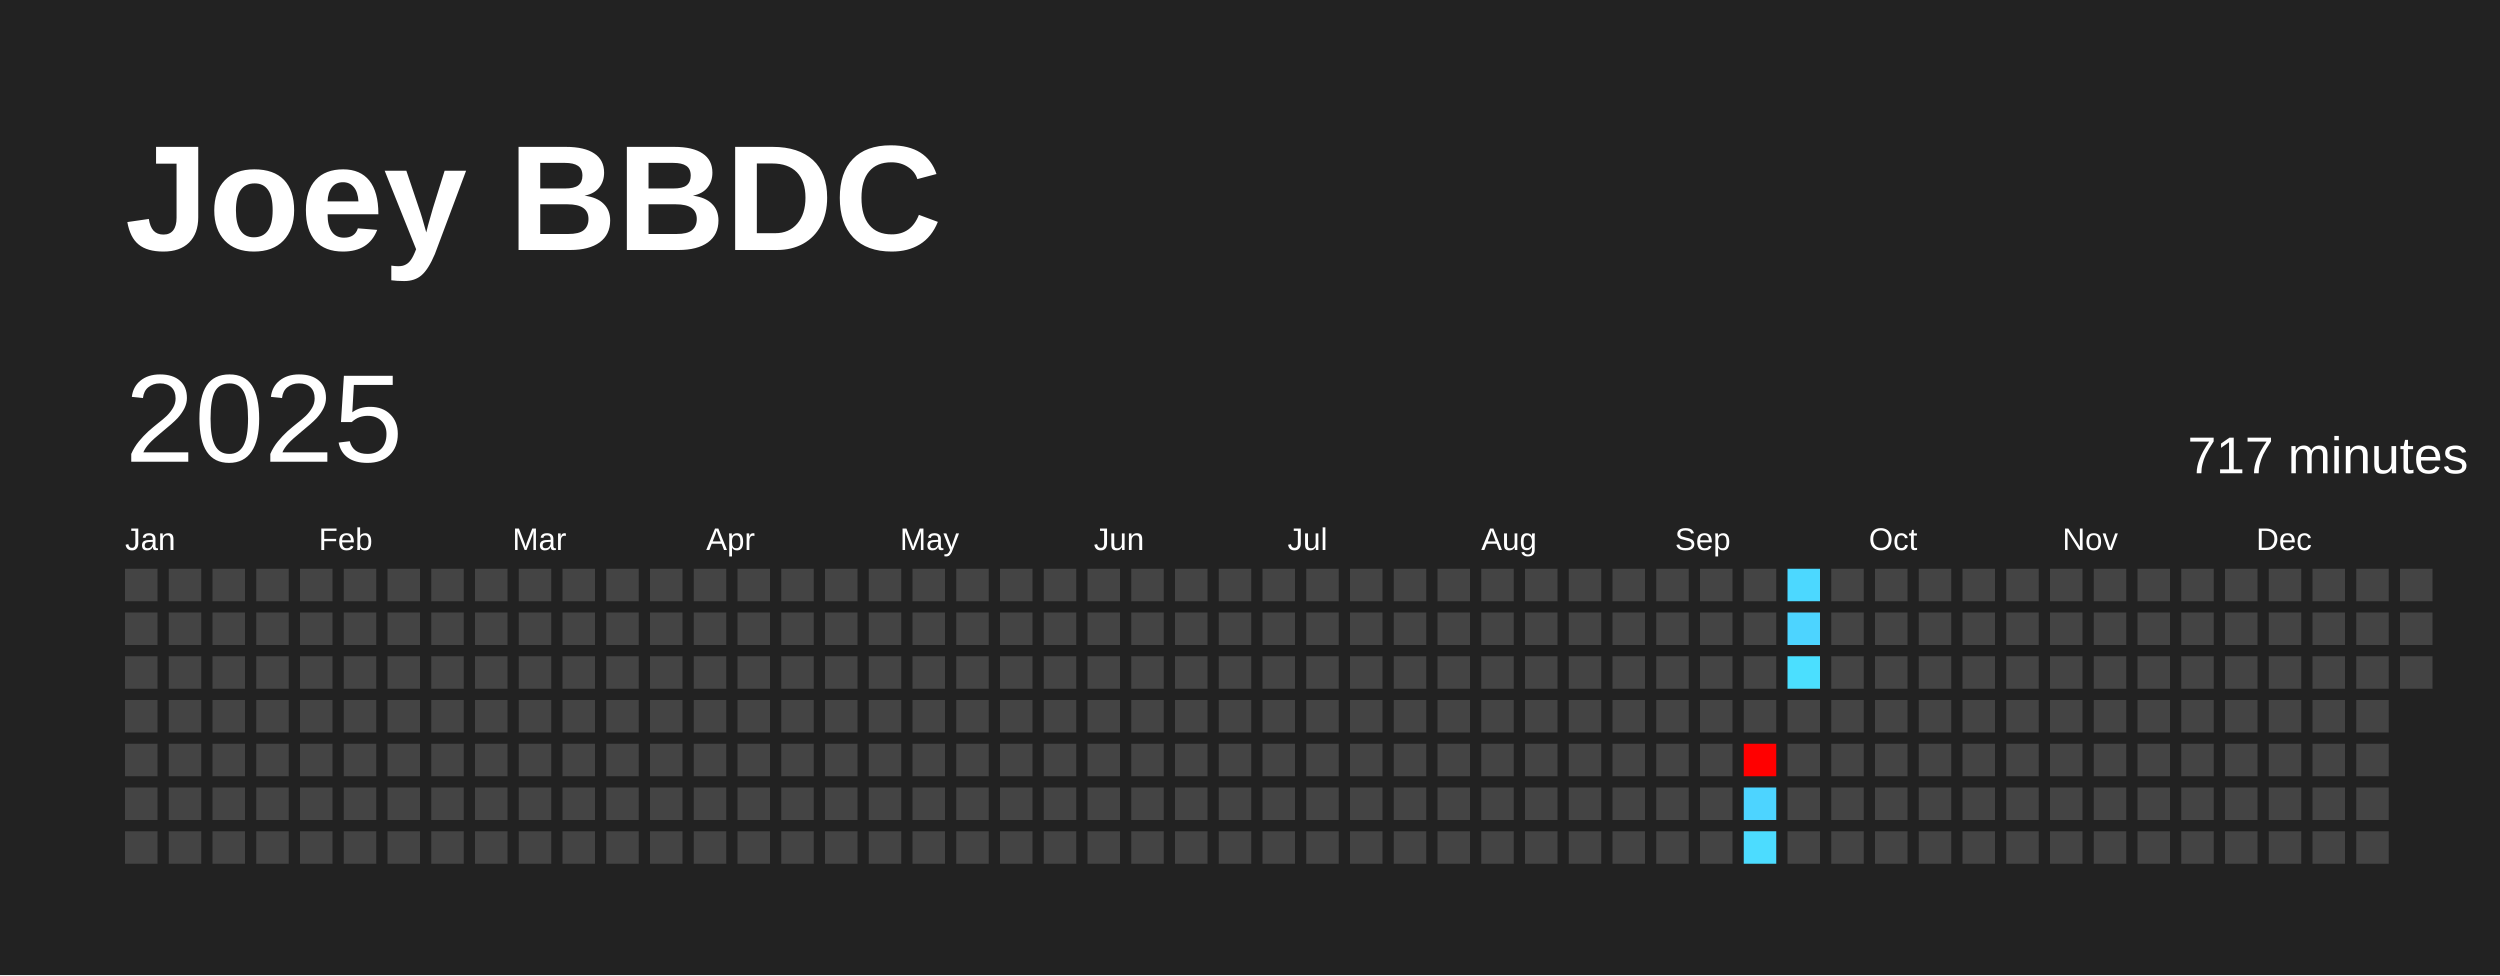
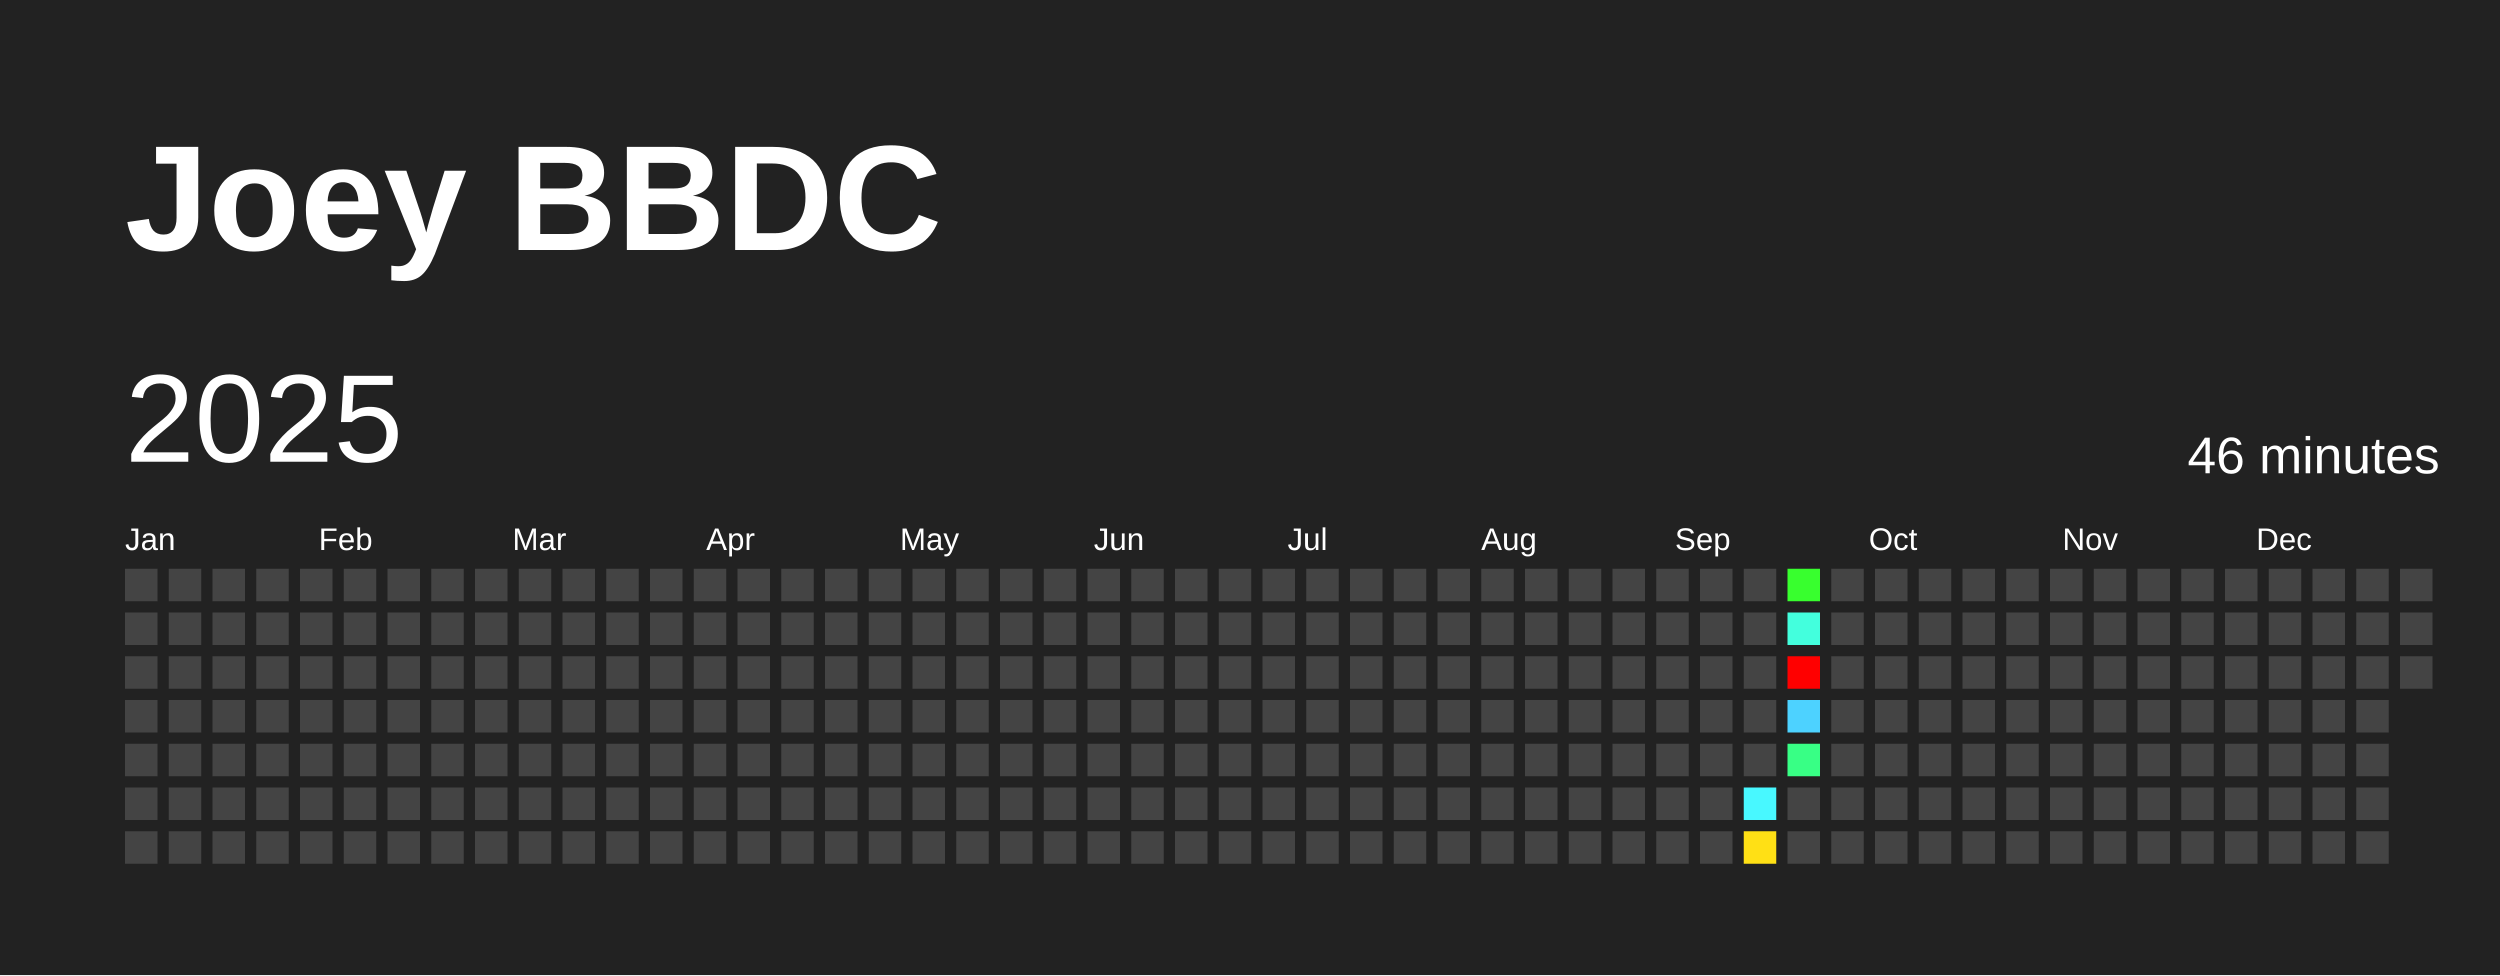
<svg xmlns="http://www.w3.org/2000/svg" baseProfile="full" height="78mm" version="1.1" viewBox="0,0,200,78" width="200mm">
  <defs />
  <rect fill="#222222" height="78" width="200" x="0" y="0" />
  <text fill="#FFFFFF" style="font-size:12px; font-family:Arial; font-weight:bold;" x="10" y="20">Joey BBDC</text>
  <text dominant-baseline="hanging" fill="#FFFFFF" style="font-size:10.0px; font-family:Arial;" x="10" y="30">2025</text>
-   <text dominant-baseline="hanging" fill="#FFFFFF" style="font-size:4.125px; font-family:Arial;" x="175" y="35">717 minutes</text>
+   <text dominant-baseline="hanging" fill="#FFFFFF" style="font-size:4.125px; font-family:Arial;" x="175" y="35">46 minutes</text>
  <text fill="#FFFFFF" style="font-size:2.5px; font-family:Arial" x="10.0" y="44">Jan</text>
  <text fill="#FFFFFF" style="font-size:2.5px; font-family:Arial" x="25.5" y="44">Feb</text>
  <text fill="#FFFFFF" style="font-size:2.5px; font-family:Arial" x="41.0" y="44">Mar</text>
  <text fill="#FFFFFF" style="font-size:2.5px; font-family:Arial" x="56.5" y="44">Apr</text>
  <text fill="#FFFFFF" style="font-size:2.5px; font-family:Arial" x="72.0" y="44">May</text>
  <text fill="#FFFFFF" style="font-size:2.5px; font-family:Arial" x="87.5" y="44">Jun</text>
  <text fill="#FFFFFF" style="font-size:2.5px; font-family:Arial" x="103.0" y="44">Jul</text>
  <text fill="#FFFFFF" style="font-size:2.5px; font-family:Arial" x="118.5" y="44">Aug</text>
  <text fill="#FFFFFF" style="font-size:2.5px; font-family:Arial" x="134.0" y="44">Sep</text>
  <text fill="#FFFFFF" style="font-size:2.5px; font-family:Arial" x="149.5" y="44">Oct</text>
  <text fill="#FFFFFF" style="font-size:2.5px; font-family:Arial" x="165.0" y="44">Nov</text>
  <text fill="#FFFFFF" style="font-size:2.5px; font-family:Arial" x="180.5" y="44">Dec</text>
  <rect fill="#444444" height="2.6" width="2.6" x="10.0" y="45.5" />
  <rect fill="#444444" height="2.6" width="2.6" x="10.0" y="49.0" />
  <rect fill="#444444" height="2.6" width="2.6" x="10.0" y="52.5" />
  <rect fill="#444444" height="2.6" width="2.6" x="10.0" y="56.0" />
  <rect fill="#444444" height="2.6" width="2.6" x="10.0" y="59.5" />
  <rect fill="#444444" height="2.6" width="2.6" x="10.0" y="63.0" />
  <rect fill="#444444" height="2.6" width="2.6" x="10.0" y="66.5" />
  <rect fill="#444444" height="2.6" width="2.6" x="13.5" y="45.5" />
  <rect fill="#444444" height="2.6" width="2.6" x="13.5" y="49.0" />
  <rect fill="#444444" height="2.6" width="2.6" x="13.5" y="52.5" />
  <rect fill="#444444" height="2.6" width="2.6" x="13.5" y="56.0" />
  <rect fill="#444444" height="2.6" width="2.6" x="13.5" y="59.5" />
  <rect fill="#444444" height="2.6" width="2.6" x="13.5" y="63.0" />
  <rect fill="#444444" height="2.6" width="2.6" x="13.5" y="66.5" />
  <rect fill="#444444" height="2.6" width="2.6" x="17.0" y="45.5" />
  <rect fill="#444444" height="2.6" width="2.6" x="17.0" y="49.0" />
  <rect fill="#444444" height="2.6" width="2.6" x="17.0" y="52.5" />
  <rect fill="#444444" height="2.6" width="2.6" x="17.0" y="56.0" />
  <rect fill="#444444" height="2.6" width="2.6" x="17.0" y="59.5" />
  <rect fill="#444444" height="2.6" width="2.6" x="17.0" y="63.0" />
  <rect fill="#444444" height="2.6" width="2.6" x="17.0" y="66.5" />
  <rect fill="#444444" height="2.6" width="2.6" x="20.5" y="45.5" />
  <rect fill="#444444" height="2.6" width="2.6" x="20.5" y="49.0" />
  <rect fill="#444444" height="2.6" width="2.6" x="20.5" y="52.5" />
  <rect fill="#444444" height="2.6" width="2.6" x="20.5" y="56.0" />
  <rect fill="#444444" height="2.6" width="2.6" x="20.5" y="59.5" />
  <rect fill="#444444" height="2.6" width="2.6" x="20.5" y="63.0" />
  <rect fill="#444444" height="2.6" width="2.6" x="20.5" y="66.5" />
  <rect fill="#444444" height="2.6" width="2.6" x="24.0" y="45.5" />
  <rect fill="#444444" height="2.6" width="2.6" x="24.0" y="49.0" />
  <rect fill="#444444" height="2.6" width="2.6" x="24.0" y="52.5" />
  <rect fill="#444444" height="2.6" width="2.6" x="24.0" y="56.0" />
  <rect fill="#444444" height="2.6" width="2.6" x="24.0" y="59.5" />
  <rect fill="#444444" height="2.6" width="2.6" x="24.0" y="63.0" />
  <rect fill="#444444" height="2.6" width="2.6" x="24.0" y="66.5" />
  <rect fill="#444444" height="2.6" width="2.6" x="27.5" y="45.5" />
  <rect fill="#444444" height="2.6" width="2.6" x="27.5" y="49.0" />
  <rect fill="#444444" height="2.6" width="2.6" x="27.5" y="52.5" />
  <rect fill="#444444" height="2.6" width="2.6" x="27.5" y="56.0" />
  <rect fill="#444444" height="2.6" width="2.6" x="27.5" y="59.5" />
  <rect fill="#444444" height="2.6" width="2.6" x="27.5" y="63.0" />
  <rect fill="#444444" height="2.6" width="2.6" x="27.5" y="66.5" />
  <rect fill="#444444" height="2.6" width="2.6" x="31.0" y="45.5" />
  <rect fill="#444444" height="2.6" width="2.6" x="31.0" y="49.0" />
  <rect fill="#444444" height="2.6" width="2.6" x="31.0" y="52.5" />
  <rect fill="#444444" height="2.6" width="2.6" x="31.0" y="56.0" />
  <rect fill="#444444" height="2.6" width="2.6" x="31.0" y="59.5" />
  <rect fill="#444444" height="2.6" width="2.6" x="31.0" y="63.0" />
  <rect fill="#444444" height="2.6" width="2.6" x="31.0" y="66.5" />
  <rect fill="#444444" height="2.6" width="2.6" x="34.5" y="45.5" />
  <rect fill="#444444" height="2.6" width="2.6" x="34.5" y="49.0" />
  <rect fill="#444444" height="2.6" width="2.6" x="34.5" y="52.5" />
  <rect fill="#444444" height="2.6" width="2.6" x="34.5" y="56.0" />
  <rect fill="#444444" height="2.6" width="2.6" x="34.5" y="59.5" />
  <rect fill="#444444" height="2.6" width="2.6" x="34.5" y="63.0" />
  <rect fill="#444444" height="2.6" width="2.6" x="34.5" y="66.5" />
  <rect fill="#444444" height="2.6" width="2.6" x="38.0" y="45.5" />
  <rect fill="#444444" height="2.6" width="2.6" x="38.0" y="49.0" />
  <rect fill="#444444" height="2.6" width="2.6" x="38.0" y="52.5" />
  <rect fill="#444444" height="2.6" width="2.6" x="38.0" y="56.0" />
  <rect fill="#444444" height="2.6" width="2.6" x="38.0" y="59.5" />
  <rect fill="#444444" height="2.6" width="2.6" x="38.0" y="63.0" />
  <rect fill="#444444" height="2.6" width="2.6" x="38.0" y="66.5" />
  <rect fill="#444444" height="2.6" width="2.6" x="41.5" y="45.5" />
  <rect fill="#444444" height="2.6" width="2.6" x="41.5" y="49.0" />
  <rect fill="#444444" height="2.6" width="2.6" x="41.5" y="52.5" />
  <rect fill="#444444" height="2.6" width="2.6" x="41.5" y="56.0" />
  <rect fill="#444444" height="2.6" width="2.6" x="41.5" y="59.5" />
  <rect fill="#444444" height="2.6" width="2.6" x="41.5" y="63.0" />
  <rect fill="#444444" height="2.6" width="2.6" x="41.5" y="66.5" />
  <rect fill="#444444" height="2.6" width="2.6" x="45.0" y="45.5" />
  <rect fill="#444444" height="2.6" width="2.6" x="45.0" y="49.0" />
  <rect fill="#444444" height="2.6" width="2.6" x="45.0" y="52.5" />
  <rect fill="#444444" height="2.6" width="2.6" x="45.0" y="56.0" />
  <rect fill="#444444" height="2.6" width="2.6" x="45.0" y="59.5" />
  <rect fill="#444444" height="2.6" width="2.6" x="45.0" y="63.0" />
  <rect fill="#444444" height="2.6" width="2.6" x="45.0" y="66.5" />
  <rect fill="#444444" height="2.6" width="2.6" x="48.5" y="45.5" />
  <rect fill="#444444" height="2.6" width="2.6" x="48.5" y="49.0" />
  <rect fill="#444444" height="2.6" width="2.6" x="48.5" y="52.5" />
  <rect fill="#444444" height="2.6" width="2.6" x="48.5" y="56.0" />
  <rect fill="#444444" height="2.6" width="2.6" x="48.5" y="59.5" />
  <rect fill="#444444" height="2.6" width="2.6" x="48.5" y="63.0" />
  <rect fill="#444444" height="2.6" width="2.6" x="48.5" y="66.5" />
  <rect fill="#444444" height="2.6" width="2.6" x="52.0" y="45.5" />
  <rect fill="#444444" height="2.6" width="2.6" x="52.0" y="49.0" />
  <rect fill="#444444" height="2.6" width="2.6" x="52.0" y="52.5" />
  <rect fill="#444444" height="2.6" width="2.6" x="52.0" y="56.0" />
  <rect fill="#444444" height="2.6" width="2.6" x="52.0" y="59.5" />
  <rect fill="#444444" height="2.6" width="2.6" x="52.0" y="63.0" />
  <rect fill="#444444" height="2.6" width="2.6" x="52.0" y="66.5" />
  <rect fill="#444444" height="2.6" width="2.6" x="55.5" y="45.5" />
  <rect fill="#444444" height="2.6" width="2.6" x="55.5" y="49.0" />
  <rect fill="#444444" height="2.6" width="2.6" x="55.5" y="52.5" />
  <rect fill="#444444" height="2.6" width="2.6" x="55.5" y="56.0" />
  <rect fill="#444444" height="2.6" width="2.6" x="55.5" y="59.5" />
  <rect fill="#444444" height="2.6" width="2.6" x="55.5" y="63.0" />
  <rect fill="#444444" height="2.6" width="2.6" x="55.5" y="66.5" />
  <rect fill="#444444" height="2.6" width="2.6" x="59.0" y="45.5" />
  <rect fill="#444444" height="2.6" width="2.6" x="59.0" y="49.0" />
  <rect fill="#444444" height="2.6" width="2.6" x="59.0" y="52.5" />
  <rect fill="#444444" height="2.6" width="2.6" x="59.0" y="56.0" />
  <rect fill="#444444" height="2.6" width="2.6" x="59.0" y="59.5" />
  <rect fill="#444444" height="2.6" width="2.6" x="59.0" y="63.0" />
  <rect fill="#444444" height="2.6" width="2.6" x="59.0" y="66.5" />
  <rect fill="#444444" height="2.6" width="2.6" x="62.5" y="45.5" />
  <rect fill="#444444" height="2.6" width="2.6" x="62.5" y="49.0" />
  <rect fill="#444444" height="2.6" width="2.6" x="62.5" y="52.5" />
  <rect fill="#444444" height="2.6" width="2.6" x="62.5" y="56.0" />
  <rect fill="#444444" height="2.6" width="2.6" x="62.5" y="59.5" />
  <rect fill="#444444" height="2.6" width="2.6" x="62.5" y="63.0" />
  <rect fill="#444444" height="2.6" width="2.6" x="62.5" y="66.5" />
  <rect fill="#444444" height="2.6" width="2.6" x="66.0" y="45.5" />
  <rect fill="#444444" height="2.6" width="2.6" x="66.0" y="49.0" />
  <rect fill="#444444" height="2.6" width="2.6" x="66.0" y="52.5" />
  <rect fill="#444444" height="2.6" width="2.6" x="66.0" y="56.0" />
  <rect fill="#444444" height="2.6" width="2.6" x="66.0" y="59.5" />
  <rect fill="#444444" height="2.6" width="2.6" x="66.0" y="63.0" />
  <rect fill="#444444" height="2.6" width="2.6" x="66.0" y="66.5" />
  <rect fill="#444444" height="2.6" width="2.6" x="69.5" y="45.5" />
  <rect fill="#444444" height="2.6" width="2.6" x="69.5" y="49.0" />
  <rect fill="#444444" height="2.6" width="2.6" x="69.5" y="52.5" />
  <rect fill="#444444" height="2.6" width="2.6" x="69.5" y="56.0" />
  <rect fill="#444444" height="2.6" width="2.6" x="69.5" y="59.5" />
  <rect fill="#444444" height="2.6" width="2.6" x="69.5" y="63.0" />
  <rect fill="#444444" height="2.6" width="2.6" x="69.5" y="66.5" />
  <rect fill="#444444" height="2.6" width="2.6" x="73.0" y="45.5" />
  <rect fill="#444444" height="2.6" width="2.6" x="73.0" y="49.0" />
  <rect fill="#444444" height="2.6" width="2.6" x="73.0" y="52.5" />
  <rect fill="#444444" height="2.6" width="2.6" x="73.0" y="56.0" />
  <rect fill="#444444" height="2.6" width="2.6" x="73.0" y="59.5" />
  <rect fill="#444444" height="2.6" width="2.6" x="73.0" y="63.0" />
  <rect fill="#444444" height="2.6" width="2.6" x="73.0" y="66.5" />
  <rect fill="#444444" height="2.6" width="2.6" x="76.5" y="45.5" />
  <rect fill="#444444" height="2.6" width="2.6" x="76.5" y="49.0" />
  <rect fill="#444444" height="2.6" width="2.6" x="76.5" y="52.5" />
  <rect fill="#444444" height="2.6" width="2.6" x="76.5" y="56.0" />
  <rect fill="#444444" height="2.6" width="2.6" x="76.5" y="59.5" />
  <rect fill="#444444" height="2.6" width="2.6" x="76.5" y="63.0" />
  <rect fill="#444444" height="2.6" width="2.6" x="76.5" y="66.5" />
  <rect fill="#444444" height="2.6" width="2.6" x="80.0" y="45.5" />
  <rect fill="#444444" height="2.6" width="2.6" x="80.0" y="49.0" />
  <rect fill="#444444" height="2.6" width="2.6" x="80.0" y="52.5" />
  <rect fill="#444444" height="2.6" width="2.6" x="80.0" y="56.0" />
  <rect fill="#444444" height="2.6" width="2.6" x="80.0" y="59.5" />
  <rect fill="#444444" height="2.6" width="2.6" x="80.0" y="63.0" />
  <rect fill="#444444" height="2.6" width="2.6" x="80.0" y="66.5" />
  <rect fill="#444444" height="2.6" width="2.6" x="83.5" y="45.5" />
  <rect fill="#444444" height="2.6" width="2.6" x="83.5" y="49.0" />
  <rect fill="#444444" height="2.6" width="2.6" x="83.5" y="52.5" />
  <rect fill="#444444" height="2.6" width="2.6" x="83.5" y="56.0" />
  <rect fill="#444444" height="2.6" width="2.6" x="83.5" y="59.5" />
  <rect fill="#444444" height="2.6" width="2.6" x="83.5" y="63.0" />
  <rect fill="#444444" height="2.6" width="2.6" x="83.5" y="66.5" />
  <rect fill="#444444" height="2.6" width="2.6" x="87.0" y="45.5" />
  <rect fill="#444444" height="2.6" width="2.6" x="87.0" y="49.0" />
  <rect fill="#444444" height="2.6" width="2.6" x="87.0" y="52.5" />
  <rect fill="#444444" height="2.6" width="2.6" x="87.0" y="56.0" />
  <rect fill="#444444" height="2.6" width="2.6" x="87.0" y="59.5" />
  <rect fill="#444444" height="2.6" width="2.6" x="87.0" y="63.0" />
  <rect fill="#444444" height="2.6" width="2.6" x="87.0" y="66.5" />
  <rect fill="#444444" height="2.6" width="2.6" x="90.5" y="45.5" />
  <rect fill="#444444" height="2.6" width="2.6" x="90.5" y="49.0" />
  <rect fill="#444444" height="2.6" width="2.6" x="90.5" y="52.5" />
  <rect fill="#444444" height="2.6" width="2.6" x="90.5" y="56.0" />
  <rect fill="#444444" height="2.6" width="2.6" x="90.5" y="59.5" />
  <rect fill="#444444" height="2.6" width="2.6" x="90.5" y="63.0" />
  <rect fill="#444444" height="2.6" width="2.6" x="90.5" y="66.5" />
  <rect fill="#444444" height="2.6" width="2.6" x="94.0" y="45.5" />
  <rect fill="#444444" height="2.6" width="2.6" x="94.0" y="49.0" />
  <rect fill="#444444" height="2.6" width="2.6" x="94.0" y="52.5" />
  <rect fill="#444444" height="2.6" width="2.6" x="94.0" y="56.0" />
  <rect fill="#444444" height="2.6" width="2.6" x="94.0" y="59.5" />
  <rect fill="#444444" height="2.6" width="2.6" x="94.0" y="63.0" />
  <rect fill="#444444" height="2.6" width="2.6" x="94.0" y="66.5" />
  <rect fill="#444444" height="2.6" width="2.6" x="97.5" y="45.5" />
  <rect fill="#444444" height="2.6" width="2.6" x="97.5" y="49.0" />
  <rect fill="#444444" height="2.6" width="2.6" x="97.5" y="52.5" />
  <rect fill="#444444" height="2.6" width="2.6" x="97.5" y="56.0" />
  <rect fill="#444444" height="2.6" width="2.6" x="97.5" y="59.5" />
  <rect fill="#444444" height="2.6" width="2.6" x="97.5" y="63.0" />
  <rect fill="#444444" height="2.6" width="2.6" x="97.5" y="66.5" />
  <rect fill="#444444" height="2.6" width="2.6" x="101.0" y="45.5" />
  <rect fill="#444444" height="2.6" width="2.6" x="101.0" y="49.0" />
  <rect fill="#444444" height="2.6" width="2.6" x="101.0" y="52.5" />
  <rect fill="#444444" height="2.6" width="2.6" x="101.0" y="56.0" />
  <rect fill="#444444" height="2.6" width="2.6" x="101.0" y="59.5" />
  <rect fill="#444444" height="2.6" width="2.6" x="101.0" y="63.0" />
  <rect fill="#444444" height="2.6" width="2.6" x="101.0" y="66.5" />
  <rect fill="#444444" height="2.6" width="2.6" x="104.5" y="45.5" />
  <rect fill="#444444" height="2.6" width="2.6" x="104.5" y="49.0" />
  <rect fill="#444444" height="2.6" width="2.6" x="104.5" y="52.5" />
  <rect fill="#444444" height="2.6" width="2.6" x="104.5" y="56.0" />
  <rect fill="#444444" height="2.6" width="2.6" x="104.5" y="59.5" />
  <rect fill="#444444" height="2.6" width="2.6" x="104.5" y="63.0" />
  <rect fill="#444444" height="2.6" width="2.6" x="104.5" y="66.5" />
  <rect fill="#444444" height="2.6" width="2.6" x="108.0" y="45.5" />
  <rect fill="#444444" height="2.6" width="2.6" x="108.0" y="49.0" />
  <rect fill="#444444" height="2.6" width="2.6" x="108.0" y="52.5" />
  <rect fill="#444444" height="2.6" width="2.6" x="108.0" y="56.0" />
  <rect fill="#444444" height="2.6" width="2.6" x="108.0" y="59.5" />
  <rect fill="#444444" height="2.6" width="2.6" x="108.0" y="63.0" />
  <rect fill="#444444" height="2.6" width="2.6" x="108.0" y="66.5" />
  <rect fill="#444444" height="2.6" width="2.6" x="111.5" y="45.5" />
  <rect fill="#444444" height="2.6" width="2.6" x="111.5" y="49.0" />
  <rect fill="#444444" height="2.6" width="2.6" x="111.5" y="52.5" />
  <rect fill="#444444" height="2.6" width="2.6" x="111.5" y="56.0" />
  <rect fill="#444444" height="2.6" width="2.6" x="111.5" y="59.5" />
  <rect fill="#444444" height="2.6" width="2.6" x="111.5" y="63.0" />
  <rect fill="#444444" height="2.6" width="2.6" x="111.5" y="66.5" />
  <rect fill="#444444" height="2.6" width="2.6" x="115.0" y="45.5" />
  <rect fill="#444444" height="2.6" width="2.6" x="115.0" y="49.0" />
  <rect fill="#444444" height="2.6" width="2.6" x="115.0" y="52.5" />
  <rect fill="#444444" height="2.6" width="2.6" x="115.0" y="56.0" />
  <rect fill="#444444" height="2.6" width="2.6" x="115.0" y="59.5" />
  <rect fill="#444444" height="2.6" width="2.6" x="115.0" y="63.0" />
  <rect fill="#444444" height="2.6" width="2.6" x="115.0" y="66.5" />
  <rect fill="#444444" height="2.6" width="2.6" x="118.5" y="45.5" />
  <rect fill="#444444" height="2.6" width="2.6" x="118.5" y="49.0" />
  <rect fill="#444444" height="2.6" width="2.6" x="118.5" y="52.5" />
  <rect fill="#444444" height="2.6" width="2.6" x="118.5" y="56.0" />
  <rect fill="#444444" height="2.6" width="2.6" x="118.5" y="59.5" />
  <rect fill="#444444" height="2.6" width="2.6" x="118.5" y="63.0" />
  <rect fill="#444444" height="2.6" width="2.6" x="118.5" y="66.5" />
  <rect fill="#444444" height="2.6" width="2.6" x="122.0" y="45.5" />
  <rect fill="#444444" height="2.6" width="2.6" x="122.0" y="49.0" />
  <rect fill="#444444" height="2.6" width="2.6" x="122.0" y="52.5" />
  <rect fill="#444444" height="2.6" width="2.6" x="122.0" y="56.0" />
  <rect fill="#444444" height="2.6" width="2.6" x="122.0" y="59.5" />
  <rect fill="#444444" height="2.6" width="2.6" x="122.0" y="63.0" />
  <rect fill="#444444" height="2.6" width="2.6" x="122.0" y="66.5" />
  <rect fill="#444444" height="2.6" width="2.6" x="125.5" y="45.5" />
  <rect fill="#444444" height="2.6" width="2.6" x="125.5" y="49.0" />
  <rect fill="#444444" height="2.6" width="2.6" x="125.5" y="52.5" />
  <rect fill="#444444" height="2.6" width="2.6" x="125.5" y="56.0" />
  <rect fill="#444444" height="2.6" width="2.6" x="125.5" y="59.5" />
  <rect fill="#444444" height="2.6" width="2.6" x="125.5" y="63.0" />
  <rect fill="#444444" height="2.6" width="2.6" x="125.5" y="66.5" />
  <rect fill="#444444" height="2.6" width="2.6" x="129.0" y="45.5" />
  <rect fill="#444444" height="2.6" width="2.6" x="129.0" y="49.0" />
  <rect fill="#444444" height="2.6" width="2.6" x="129.0" y="52.5" />
  <rect fill="#444444" height="2.6" width="2.6" x="129.0" y="56.0" />
  <rect fill="#444444" height="2.6" width="2.6" x="129.0" y="59.5" />
  <rect fill="#444444" height="2.6" width="2.6" x="129.0" y="63.0" />
  <rect fill="#444444" height="2.6" width="2.6" x="129.0" y="66.5" />
  <rect fill="#444444" height="2.6" width="2.6" x="132.5" y="45.5" />
  <rect fill="#444444" height="2.6" width="2.6" x="132.5" y="49.0" />
  <rect fill="#444444" height="2.6" width="2.6" x="132.5" y="52.5" />
  <rect fill="#444444" height="2.6" width="2.6" x="132.5" y="56.0" />
  <rect fill="#444444" height="2.6" width="2.6" x="132.5" y="59.5" />
  <rect fill="#444444" height="2.6" width="2.6" x="132.5" y="63.0" />
  <rect fill="#444444" height="2.6" width="2.6" x="132.5" y="66.5" />
  <rect fill="#444444" height="2.6" width="2.6" x="136.0" y="45.5" />
  <rect fill="#444444" height="2.6" width="2.6" x="136.0" y="49.0" />
  <rect fill="#444444" height="2.6" width="2.6" x="136.0" y="52.5" />
  <rect fill="#444444" height="2.6" width="2.6" x="136.0" y="56.0" />
  <rect fill="#444444" height="2.6" width="2.6" x="136.0" y="59.5" />
  <rect fill="#444444" height="2.6" width="2.6" x="136.0" y="63.0" />
  <rect fill="#444444" height="2.6" width="2.6" x="136.0" y="66.5" />
  <rect fill="#444444" height="2.6" width="2.6" x="139.5" y="45.5" />
  <rect fill="#444444" height="2.6" width="2.6" x="139.5" y="49.0" />
  <rect fill="#444444" height="2.6" width="2.6" x="139.5" y="52.5" />
  <rect fill="#444444" height="2.6" width="2.6" x="139.5" y="56.0" />
-   <rect fill="red" height="2.6" width="2.6" x="139.5" y="59.5" />
-   <rect fill="#4dd4ff" height="2.6" width="2.6" x="139.5" y="63.0" />
-   <rect fill="#4cdcff" height="2.6" width="2.6" x="139.5" y="66.5" />
-   <rect fill="#4cd8ff" height="2.6" width="2.6" x="143.0" y="45.5" />
-   <rect fill="#4dd4ff" height="2.6" width="2.6" x="143.0" y="49.0" />
-   <rect fill="#4bdfff" height="2.6" width="2.6" x="143.0" y="52.5" />
-   <rect fill="#444444" height="2.6" width="2.6" x="143.0" y="56.0" />
-   <rect fill="#444444" height="2.6" width="2.6" x="143.0" y="59.5" />
+   <rect fill="#444444" height="2.6" width="2.6" x="139.5" y="59.5" />
+   <rect fill="#48f8ff" height="2.6" width="2.6" x="139.5" y="63.0" />
+   <rect fill="#ffe015" height="2.6" width="2.6" x="139.5" y="66.5" />
+   <rect fill="#38ff2e" height="2.6" width="2.6" x="143.0" y="45.5" />
+   <rect fill="#43ffdd" height="2.6" width="2.6" x="143.0" y="49.0" />
+   <rect fill="red" height="2.6" width="2.6" x="143.0" y="52.5" />
+   <rect fill="#4dd2ff" height="2.6" width="2.6" x="143.0" y="56.0" />
+   <rect fill="#38ff85" height="2.6" width="2.6" x="143.0" y="59.5" />
  <rect fill="#444444" height="2.6" width="2.6" x="143.0" y="63.0" />
  <rect fill="#444444" height="2.6" width="2.6" x="143.0" y="66.5" />
  <rect fill="#444444" height="2.6" width="2.6" x="146.5" y="45.5" />
  <rect fill="#444444" height="2.6" width="2.6" x="146.5" y="49.0" />
  <rect fill="#444444" height="2.6" width="2.6" x="146.5" y="52.5" />
  <rect fill="#444444" height="2.6" width="2.6" x="146.5" y="56.0" />
  <rect fill="#444444" height="2.6" width="2.6" x="146.5" y="59.5" />
  <rect fill="#444444" height="2.6" width="2.6" x="146.5" y="63.0" />
  <rect fill="#444444" height="2.6" width="2.6" x="146.5" y="66.5" />
  <rect fill="#444444" height="2.6" width="2.6" x="150.0" y="45.5" />
  <rect fill="#444444" height="2.6" width="2.6" x="150.0" y="49.0" />
  <rect fill="#444444" height="2.6" width="2.6" x="150.0" y="52.5" />
  <rect fill="#444444" height="2.6" width="2.6" x="150.0" y="56.0" />
  <rect fill="#444444" height="2.6" width="2.6" x="150.0" y="59.5" />
  <rect fill="#444444" height="2.6" width="2.6" x="150.0" y="63.0" />
  <rect fill="#444444" height="2.6" width="2.6" x="150.0" y="66.5" />
  <rect fill="#444444" height="2.6" width="2.6" x="153.5" y="45.5" />
  <rect fill="#444444" height="2.6" width="2.6" x="153.5" y="49.0" />
  <rect fill="#444444" height="2.6" width="2.6" x="153.5" y="52.5" />
  <rect fill="#444444" height="2.6" width="2.6" x="153.5" y="56.0" />
  <rect fill="#444444" height="2.6" width="2.6" x="153.5" y="59.5" />
  <rect fill="#444444" height="2.6" width="2.6" x="153.5" y="63.0" />
  <rect fill="#444444" height="2.6" width="2.6" x="153.5" y="66.5" />
  <rect fill="#444444" height="2.6" width="2.6" x="157.0" y="45.5" />
  <rect fill="#444444" height="2.6" width="2.6" x="157.0" y="49.0" />
  <rect fill="#444444" height="2.6" width="2.6" x="157.0" y="52.5" />
  <rect fill="#444444" height="2.6" width="2.6" x="157.0" y="56.0" />
  <rect fill="#444444" height="2.6" width="2.6" x="157.0" y="59.5" />
  <rect fill="#444444" height="2.6" width="2.6" x="157.0" y="63.0" />
  <rect fill="#444444" height="2.6" width="2.6" x="157.0" y="66.5" />
  <rect fill="#444444" height="2.6" width="2.6" x="160.5" y="45.5" />
  <rect fill="#444444" height="2.6" width="2.6" x="160.5" y="49.0" />
  <rect fill="#444444" height="2.6" width="2.6" x="160.5" y="52.5" />
  <rect fill="#444444" height="2.6" width="2.6" x="160.5" y="56.0" />
  <rect fill="#444444" height="2.6" width="2.6" x="160.5" y="59.5" />
  <rect fill="#444444" height="2.6" width="2.6" x="160.5" y="63.0" />
  <rect fill="#444444" height="2.6" width="2.6" x="160.5" y="66.5" />
  <rect fill="#444444" height="2.6" width="2.6" x="164.0" y="45.5" />
  <rect fill="#444444" height="2.6" width="2.6" x="164.0" y="49.0" />
  <rect fill="#444444" height="2.6" width="2.6" x="164.0" y="52.5" />
  <rect fill="#444444" height="2.6" width="2.6" x="164.0" y="56.0" />
  <rect fill="#444444" height="2.6" width="2.6" x="164.0" y="59.5" />
  <rect fill="#444444" height="2.6" width="2.6" x="164.0" y="63.0" />
  <rect fill="#444444" height="2.6" width="2.6" x="164.0" y="66.5" />
  <rect fill="#444444" height="2.6" width="2.6" x="167.5" y="45.5" />
  <rect fill="#444444" height="2.6" width="2.6" x="167.5" y="49.0" />
  <rect fill="#444444" height="2.6" width="2.6" x="167.5" y="52.5" />
  <rect fill="#444444" height="2.6" width="2.6" x="167.5" y="56.0" />
  <rect fill="#444444" height="2.6" width="2.6" x="167.5" y="59.5" />
  <rect fill="#444444" height="2.6" width="2.6" x="167.5" y="63.0" />
  <rect fill="#444444" height="2.6" width="2.6" x="167.5" y="66.5" />
  <rect fill="#444444" height="2.6" width="2.6" x="171.0" y="45.5" />
  <rect fill="#444444" height="2.6" width="2.6" x="171.0" y="49.0" />
  <rect fill="#444444" height="2.6" width="2.6" x="171.0" y="52.5" />
  <rect fill="#444444" height="2.6" width="2.6" x="171.0" y="56.0" />
  <rect fill="#444444" height="2.6" width="2.6" x="171.0" y="59.5" />
  <rect fill="#444444" height="2.6" width="2.6" x="171.0" y="63.0" />
  <rect fill="#444444" height="2.6" width="2.6" x="171.0" y="66.5" />
  <rect fill="#444444" height="2.6" width="2.6" x="174.5" y="45.5" />
  <rect fill="#444444" height="2.6" width="2.6" x="174.5" y="49.0" />
  <rect fill="#444444" height="2.6" width="2.6" x="174.5" y="52.5" />
  <rect fill="#444444" height="2.6" width="2.6" x="174.5" y="56.0" />
  <rect fill="#444444" height="2.6" width="2.6" x="174.5" y="59.5" />
  <rect fill="#444444" height="2.6" width="2.6" x="174.5" y="63.0" />
  <rect fill="#444444" height="2.6" width="2.6" x="174.5" y="66.5" />
  <rect fill="#444444" height="2.6" width="2.6" x="178.0" y="45.5" />
  <rect fill="#444444" height="2.6" width="2.6" x="178.0" y="49.0" />
  <rect fill="#444444" height="2.6" width="2.6" x="178.0" y="52.5" />
  <rect fill="#444444" height="2.6" width="2.6" x="178.0" y="56.0" />
  <rect fill="#444444" height="2.6" width="2.6" x="178.0" y="59.5" />
  <rect fill="#444444" height="2.6" width="2.6" x="178.0" y="63.0" />
  <rect fill="#444444" height="2.6" width="2.6" x="178.0" y="66.5" />
  <rect fill="#444444" height="2.6" width="2.6" x="181.5" y="45.5" />
  <rect fill="#444444" height="2.6" width="2.6" x="181.5" y="49.0" />
  <rect fill="#444444" height="2.6" width="2.6" x="181.5" y="52.5" />
  <rect fill="#444444" height="2.6" width="2.6" x="181.5" y="56.0" />
  <rect fill="#444444" height="2.6" width="2.6" x="181.5" y="59.5" />
  <rect fill="#444444" height="2.6" width="2.6" x="181.5" y="63.0" />
  <rect fill="#444444" height="2.6" width="2.6" x="181.5" y="66.5" />
  <rect fill="#444444" height="2.6" width="2.6" x="185.0" y="45.5" />
  <rect fill="#444444" height="2.6" width="2.6" x="185.0" y="49.0" />
  <rect fill="#444444" height="2.6" width="2.6" x="185.0" y="52.5" />
  <rect fill="#444444" height="2.6" width="2.6" x="185.0" y="56.0" />
  <rect fill="#444444" height="2.6" width="2.6" x="185.0" y="59.5" />
  <rect fill="#444444" height="2.6" width="2.6" x="185.0" y="63.0" />
  <rect fill="#444444" height="2.6" width="2.6" x="185.0" y="66.5" />
  <rect fill="#444444" height="2.6" width="2.6" x="188.5" y="45.5" />
  <rect fill="#444444" height="2.6" width="2.6" x="188.5" y="49.0" />
  <rect fill="#444444" height="2.6" width="2.6" x="188.5" y="52.5" />
  <rect fill="#444444" height="2.6" width="2.6" x="188.5" y="56.0" />
  <rect fill="#444444" height="2.6" width="2.6" x="188.5" y="59.5" />
  <rect fill="#444444" height="2.6" width="2.6" x="188.5" y="63.0" />
  <rect fill="#444444" height="2.6" width="2.6" x="188.5" y="66.5" />
  <rect fill="#444444" height="2.6" width="2.6" x="192.0" y="45.5" />
  <rect fill="#444444" height="2.6" width="2.6" x="192.0" y="49.0" />
  <rect fill="#444444" height="2.6" width="2.6" x="192.0" y="52.5" />
</svg>
